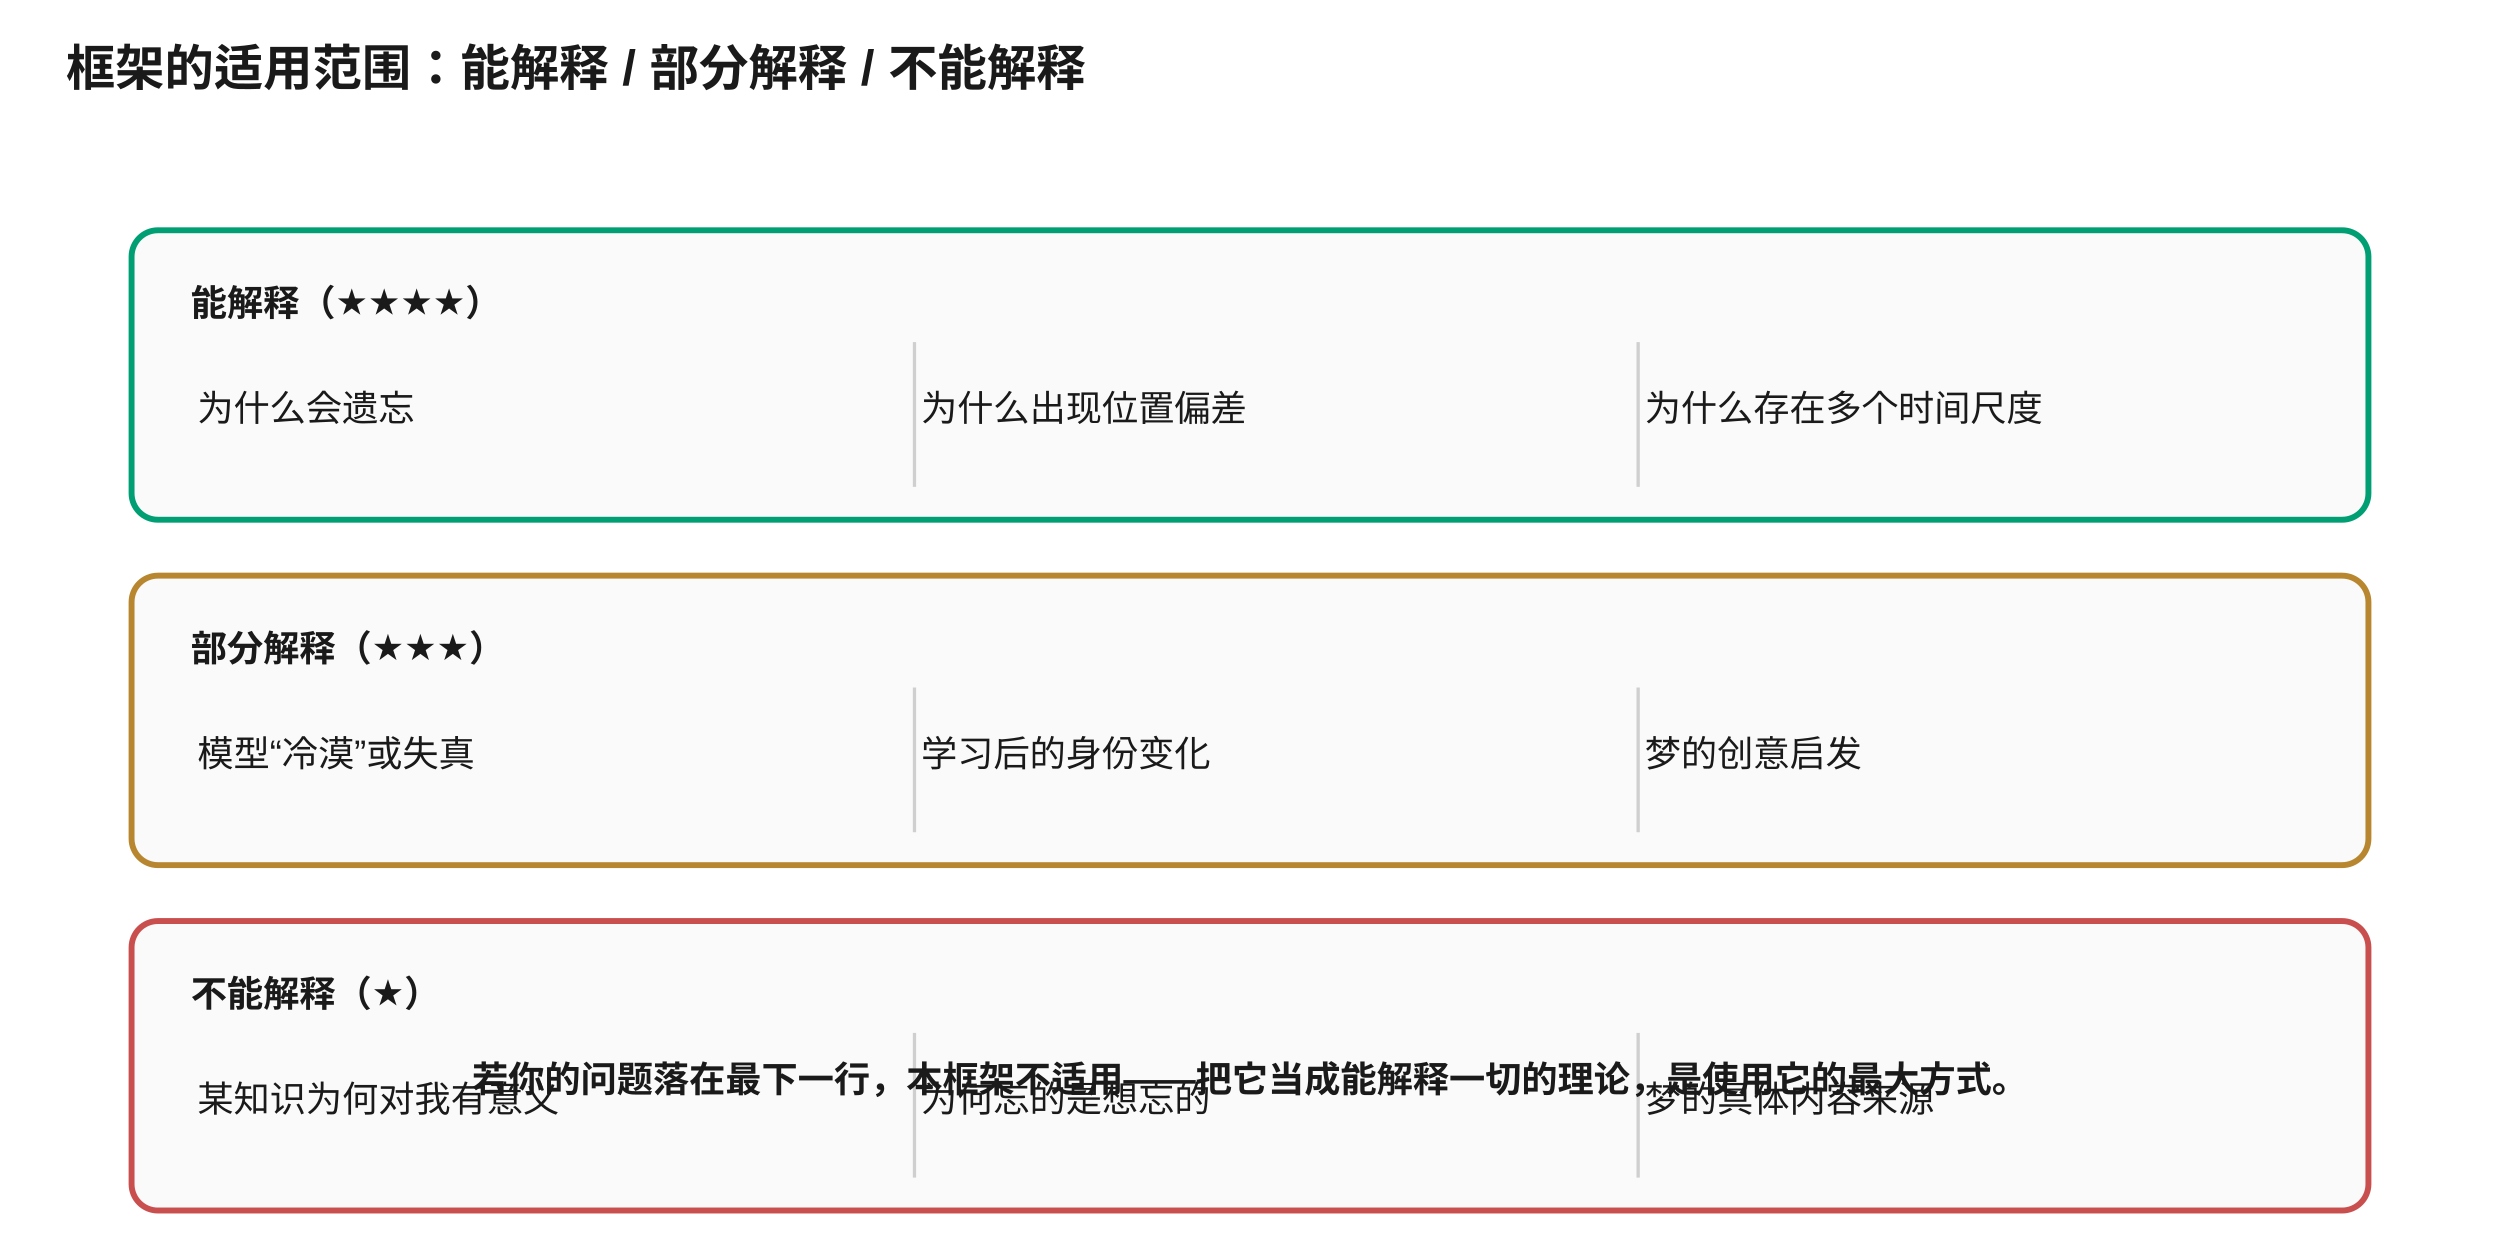
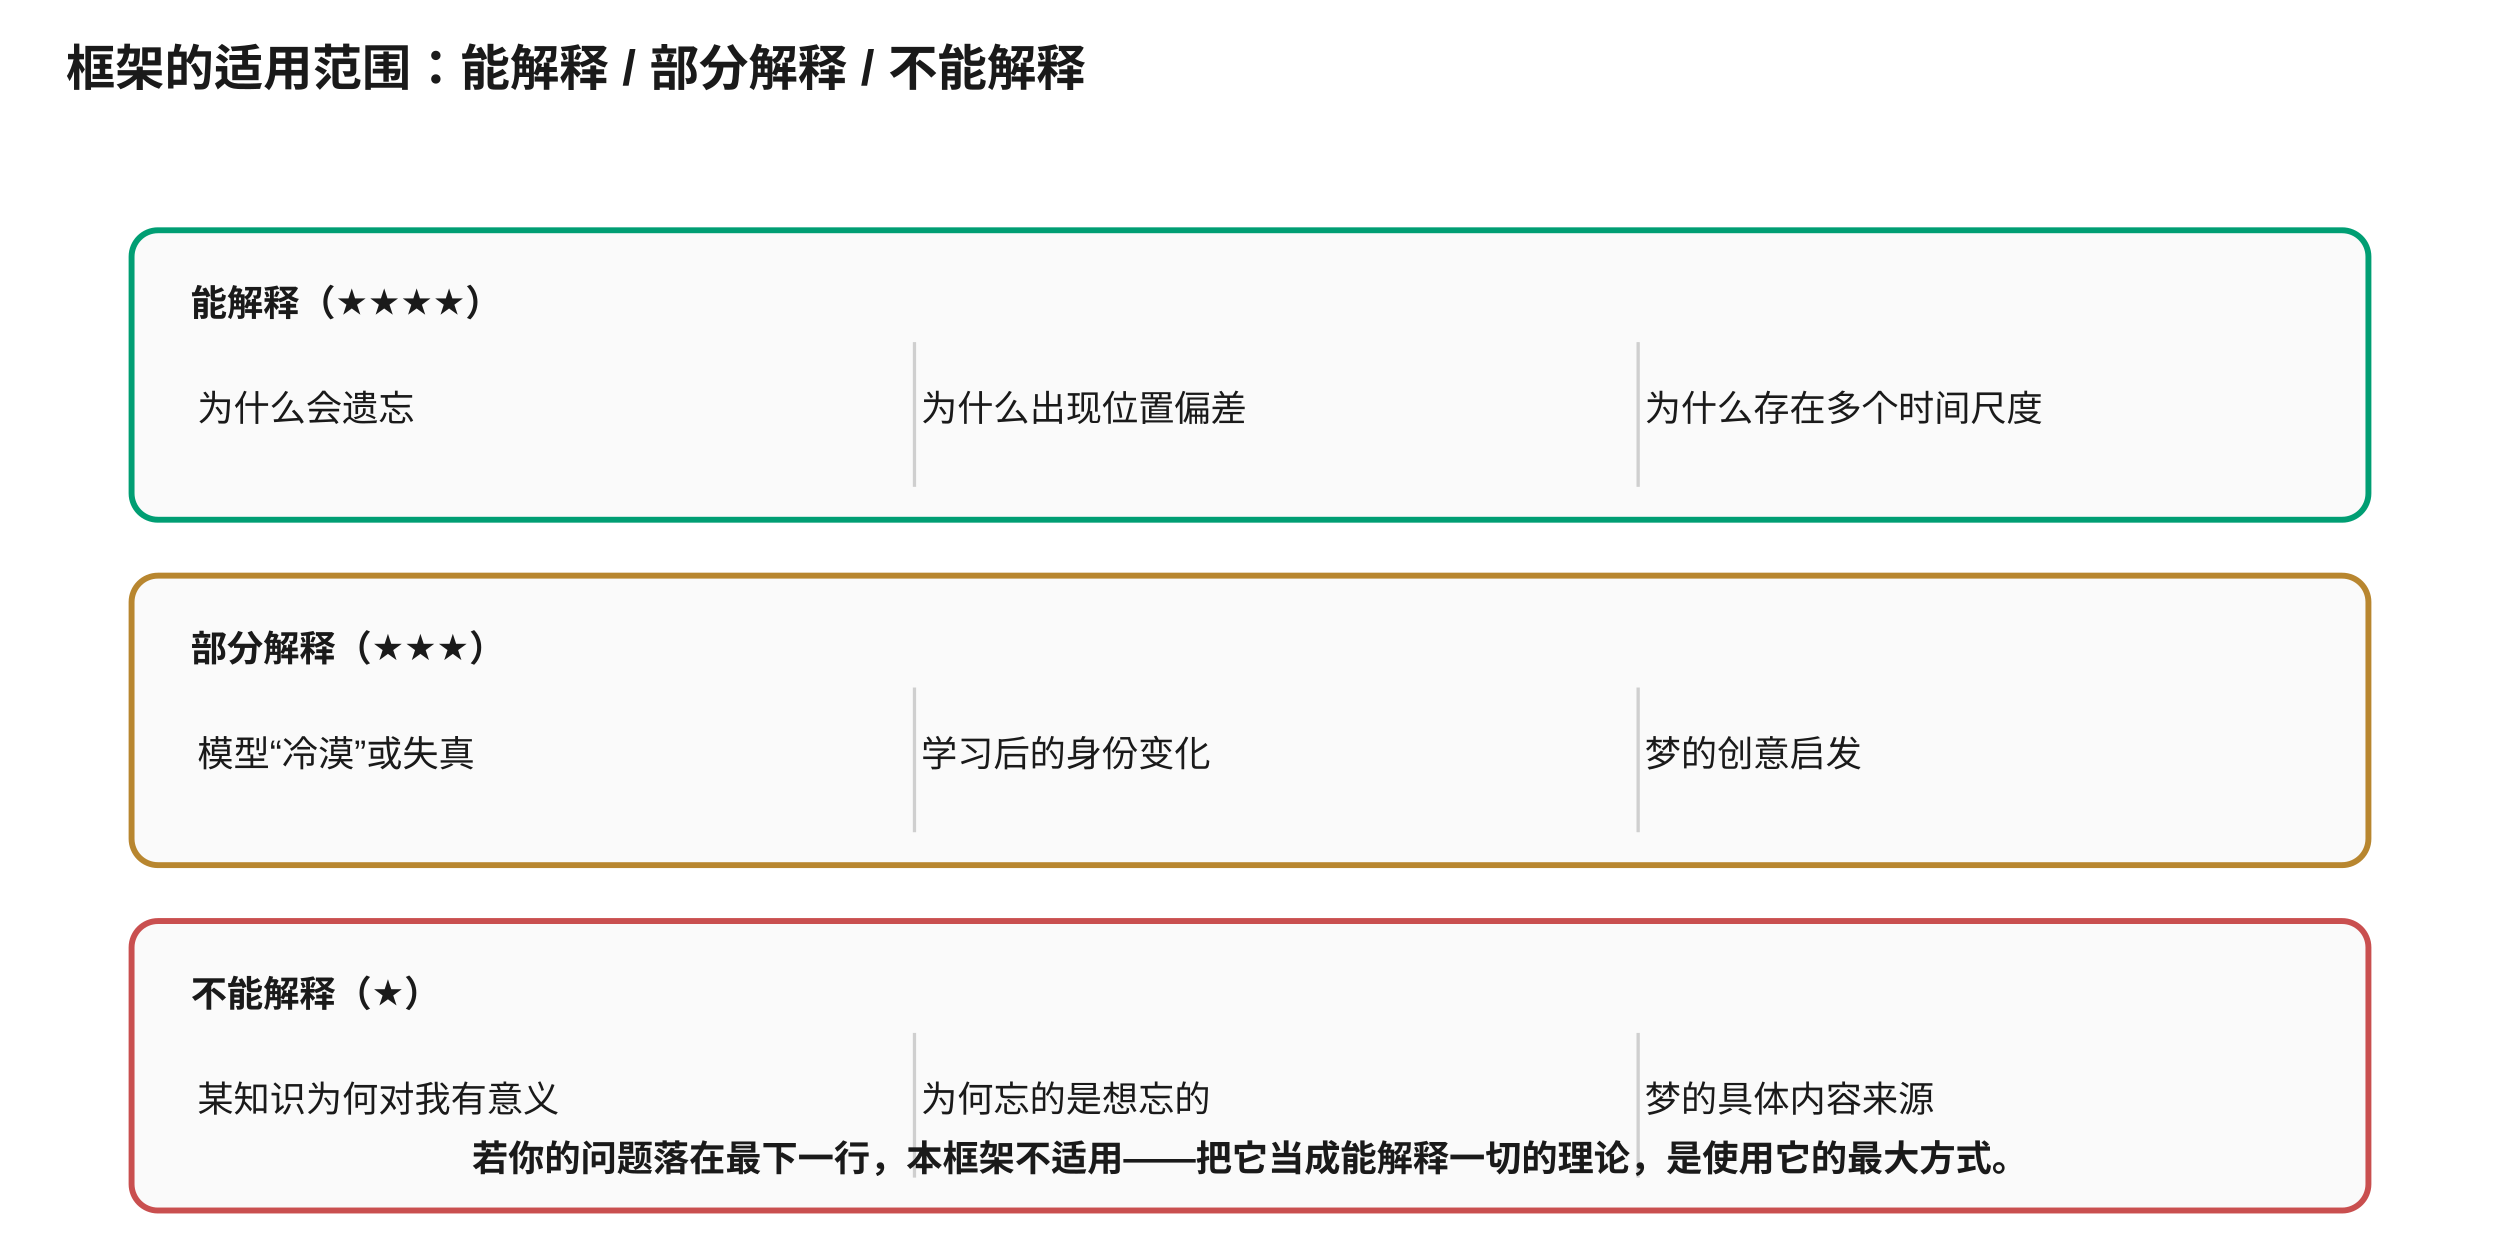
<svg xmlns="http://www.w3.org/2000/svg" viewBox="0 0 760 380" width="760" height="380">
  <rect x="0" y="0" width="760" height="380" fill="#ffffff" />
  <style>text{font-family:'Microsoft YaHei','SimHei',Arial,sans-serif;fill:#1a1a1a;}.s{font-family:'Times New Roman',SimSun,serif;}.t{font-size:15px;font-weight:700;}.l{font-size:11px;}.ax{stroke:#666;stroke-width:1;}.g{stroke:#cfcfcf;stroke-width:1;}</style>
  <text x="20" y="26" class="t">框架的适用范围：能解释 / 部分解释 / 不能解释</text>
  <rect x="40" y="70" width="680" height="88" rx="8" fill="#fafafa" stroke="#009E73" stroke-width="1.8" />
  <text x="58" y="96" class="l" text-anchor="start" fill="#009E73" font-weight="700">能解释（★★★★）</text>
  <text x="60" y="128" class="l" text-anchor="start" fill="#666" font-weight="normal">为什么会遗忘</text>
  <text x="280" y="128" class="l" text-anchor="start" fill="#666" font-weight="normal">为什么出现位置偏差</text>
  <text x="500" y="128" class="l" text-anchor="start" fill="#666" font-weight="normal">为什么存在多个时间尺度</text>
  <line x1="278" y1="104" x2="278" y2="148" stroke="#cfcfcf" />
  <line x1="498" y1="104" x2="498" y2="148" stroke="#cfcfcf" />
  <rect x="40" y="175" width="680" height="88" rx="8" fill="#fafafa" stroke="#b8862f" stroke-width="1.8" />
  <text x="58" y="201" class="l" text-anchor="start" fill="#b8862f" font-weight="700">部分解释（★★★）</text>
  <text x="60" y="233" class="l" text-anchor="start" fill="#666" font-weight="normal">模型“冷漠”或失真</text>
  <text x="280" y="233" class="l" text-anchor="start" fill="#666" font-weight="normal">学习后的身份变化</text>
  <text x="500" y="233" class="l" text-anchor="start" fill="#666" font-weight="normal">梦的创意启发</text>
  <line x1="278" y1="209" x2="278" y2="253" stroke="#cfcfcf" />
  <line x1="498" y1="209" x2="498" y2="253" stroke="#cfcfcf" />
  <rect x="40" y="280" width="680" height="88" rx="8" fill="#fafafa" stroke="#c94f4f" stroke-width="1.8" />
  <text x="58" y="306" class="l" text-anchor="start" fill="#c94f4f" font-weight="700">不能解释（★）</text>
  <text x="60" y="338" class="l" text-anchor="start" fill="#666" font-weight="normal">某知识为何对我有意义</text>
  <text x="280" y="338" class="l" text-anchor="start" fill="#666" font-weight="normal">为何忘的是想忘的</text>
  <text x="500" y="338" class="l" text-anchor="start" fill="#666" font-weight="normal">梦的具体内容来源</text>
  <line x1="278" y1="314" x2="278" y2="358" stroke="#cfcfcf" />
  <line x1="498" y1="314" x2="498" y2="358" stroke="#cfcfcf" />
-   <text x="380" y="332" class="l" text-anchor="middle" fill="#1a1a1a" font-weight="700">若你的问题落在最下一行，本框架不适用——把它当成能解释一切的理论，是使用它的最大方式。</text>
+   <text x="380" y="356" class="l" text-anchor="middle" fill="#1a1a1a" font-weight="700">若你的问题落在最下一行，本框架不适用——把它当成能解释一切的理论，是使用它的最大方式。</text>
</svg>
